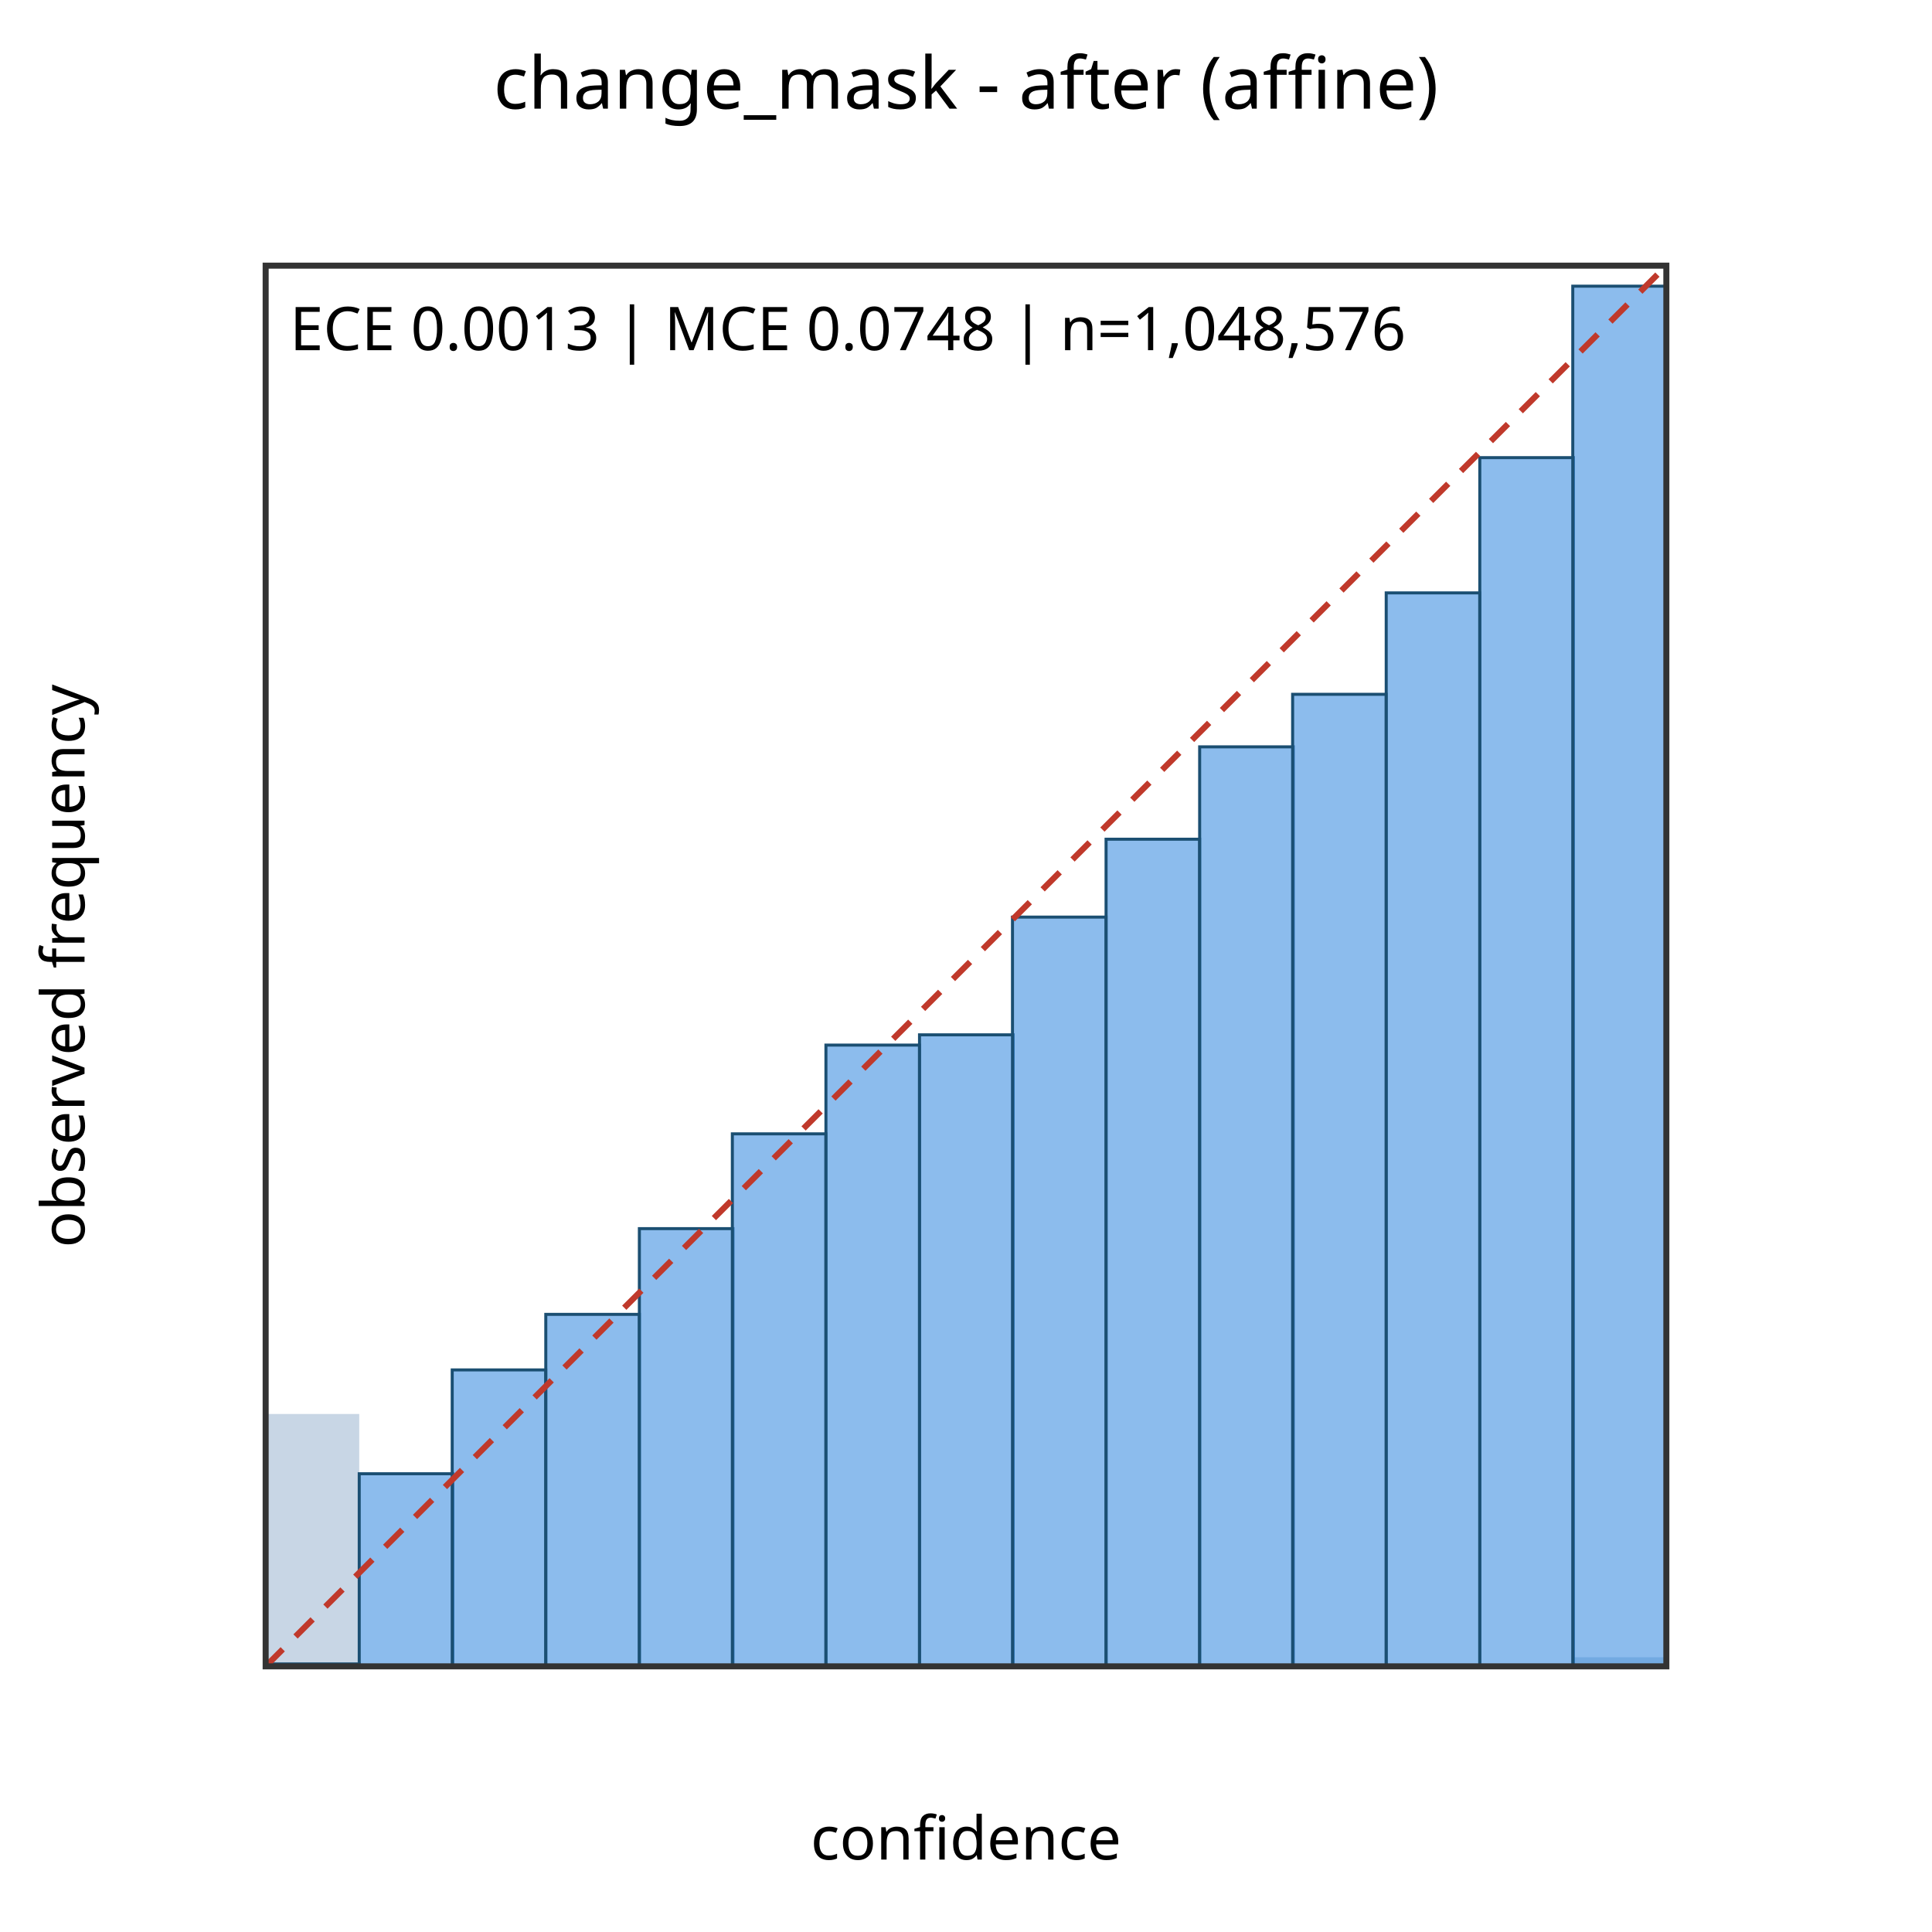
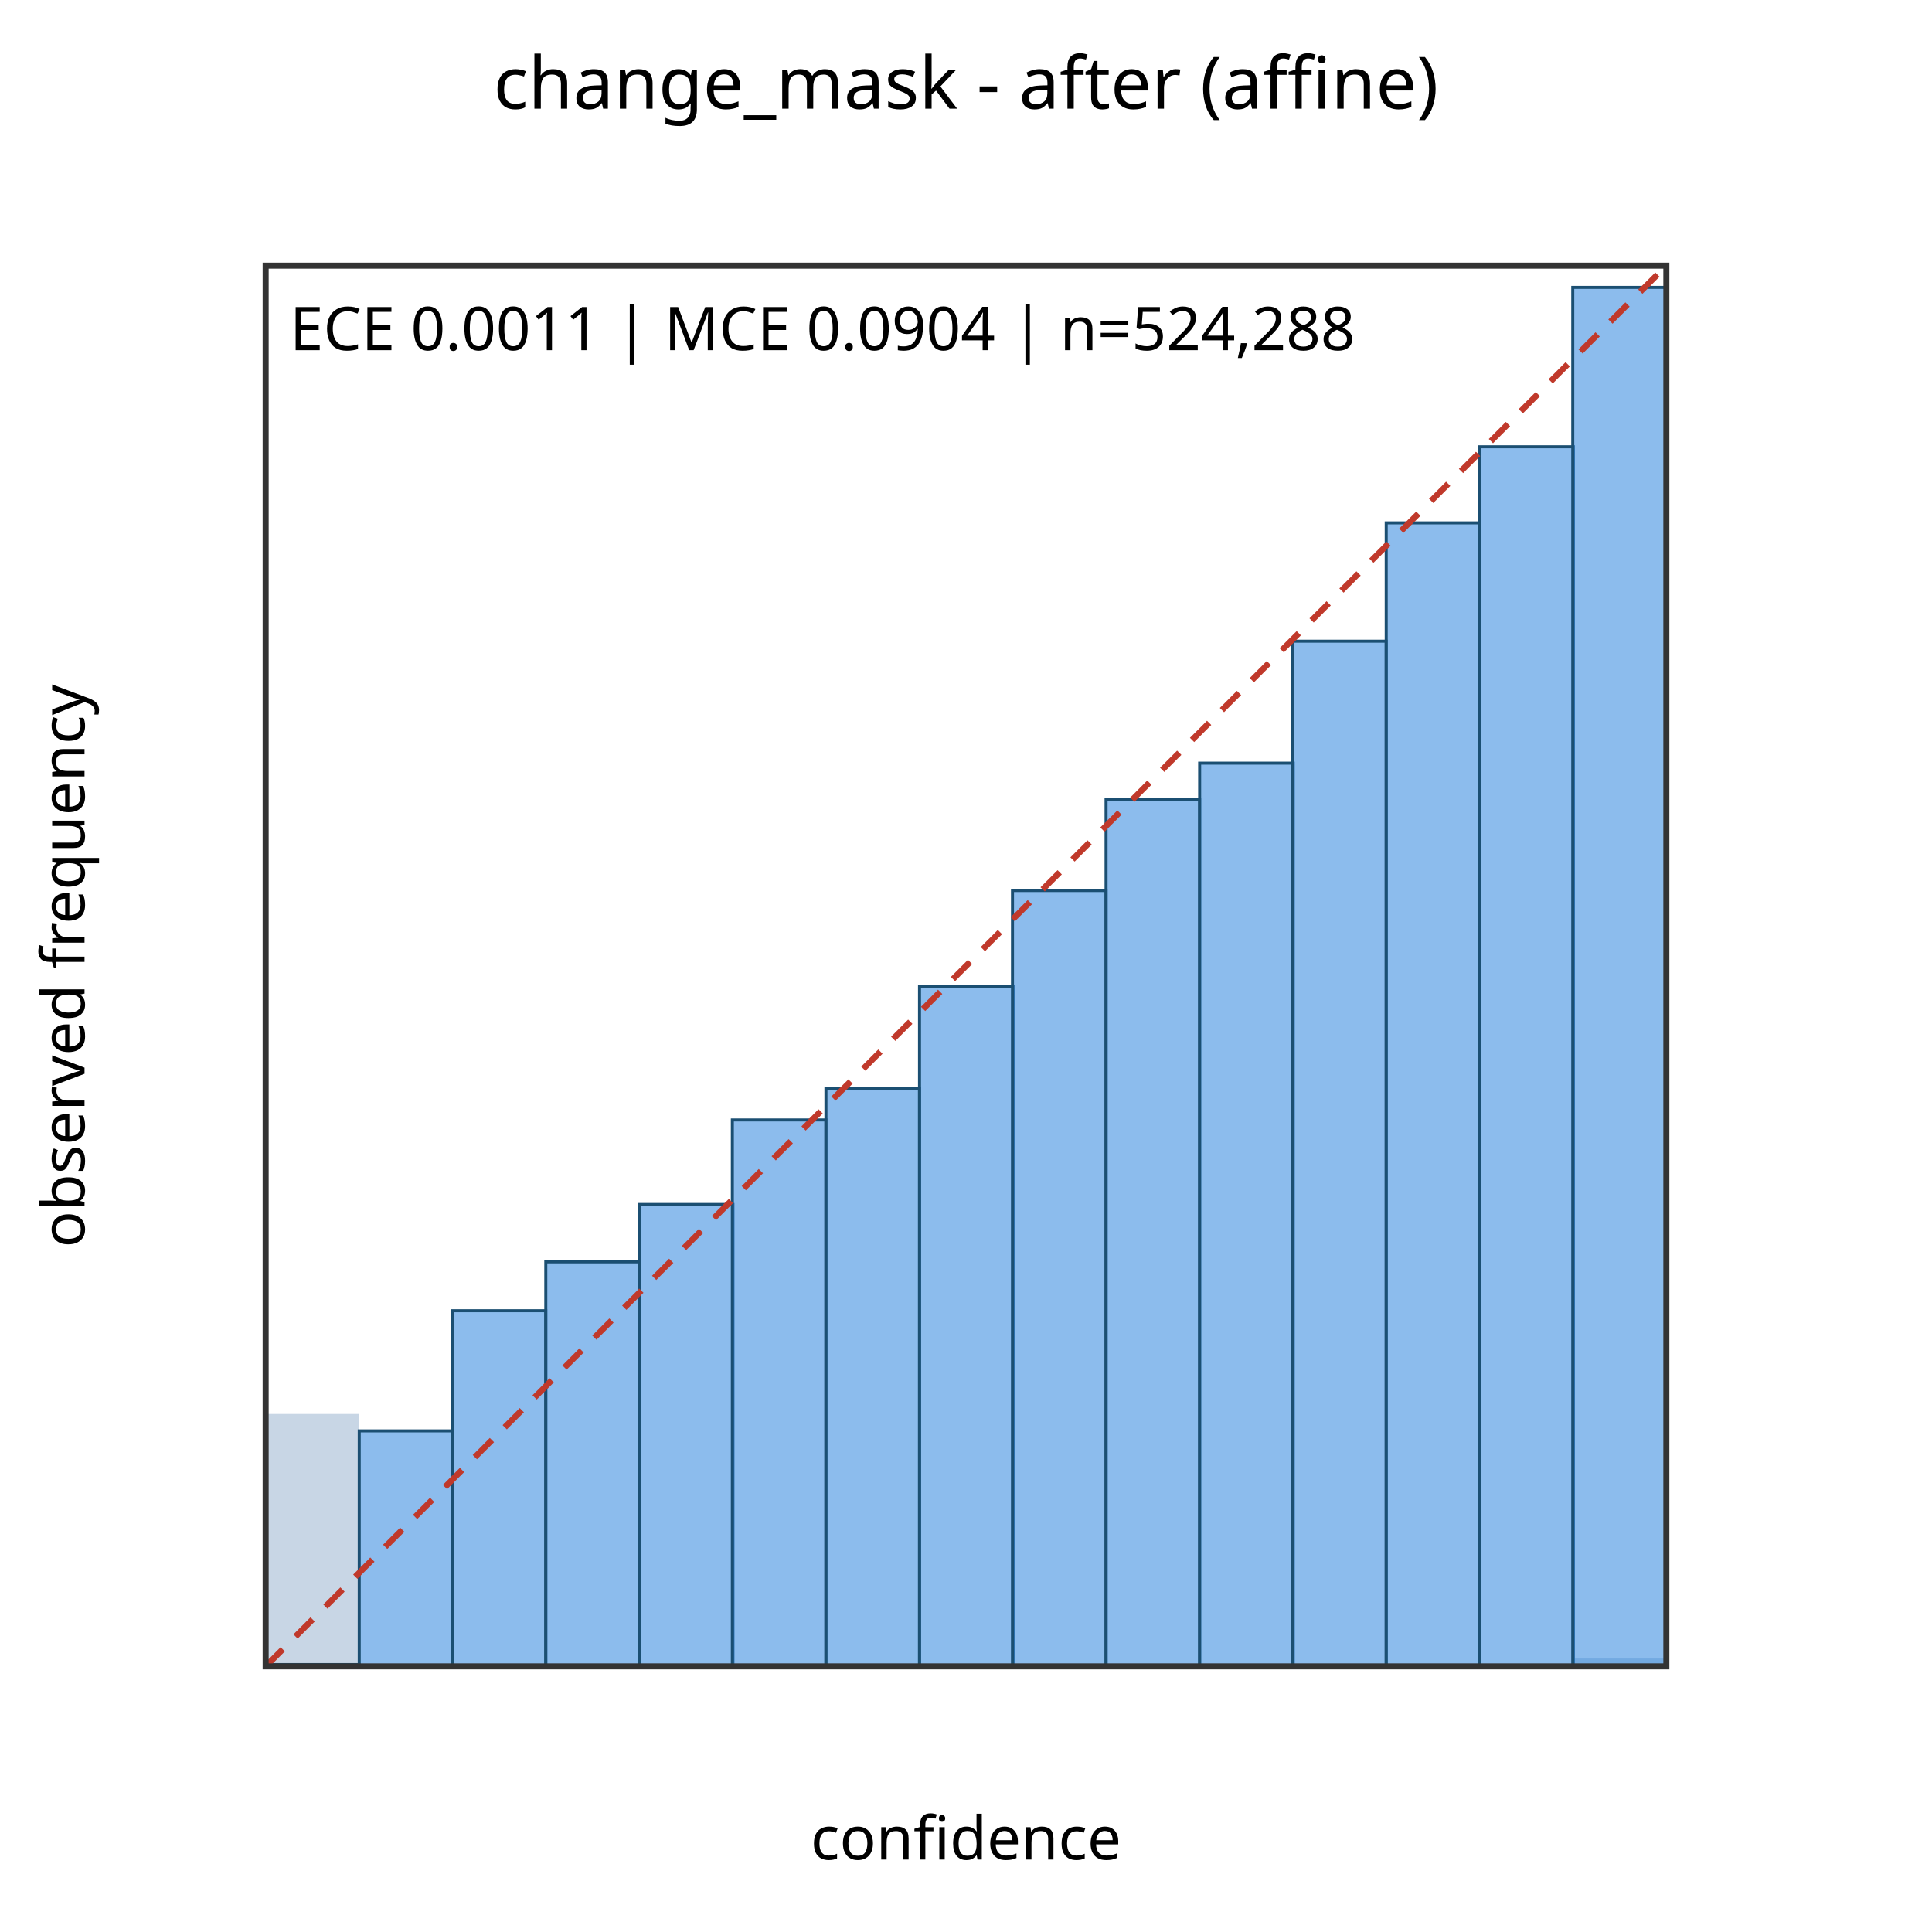
<svg xmlns="http://www.w3.org/2000/svg" width="320" height="320" viewBox="0 0 320 320" font-family="sans-serif" font-size="10">
  <rect width="320" height="320" fill="white" />
  <text x="160.0" y="18" text-anchor="middle" font-size="12">change_mask - after (affine)</text>
  <rect x="44.0" y="234.2" width="15.5" height="41.8" fill="#c8d6e5" />
  <rect x="59.5" y="275.8" width="15.5" height="0.2" fill="#c8d6e5" />
  <rect x="74.9" y="275.9" width="15.5" height="0.1" fill="#c8d6e5" />
  <rect x="90.4" y="275.9" width="15.5" height="0.1" fill="#c8d6e5" />
-   <rect x="105.9" y="275.9" width="15.5" height="0.1" fill="#c8d6e5" />
-   <rect x="121.3" y="275.9" width="15.5" height="0.1" fill="#c8d6e5" />
-   <rect x="136.8" y="275.9" width="15.5" height="0.1" fill="#c8d6e5" />
-   <rect x="152.3" y="275.9" width="15.5" height="0.1" fill="#c8d6e5" />
+   <rect x="105.9" y="276.0" width="15.5" height="0.0" fill="#c8d6e5" />
+   <rect x="121.3" y="276.0" width="15.5" height="0.0" fill="#c8d6e5" />
+   <rect x="136.8" y="276.0" width="15.5" height="0.0" fill="#c8d6e5" />
+   <rect x="152.3" y="276.0" width="15.5" height="0.0" fill="#c8d6e5" />
  <rect x="167.7" y="276.0" width="15.5" height="0.0" fill="#c8d6e5" />
-   <rect x="183.2" y="275.9" width="15.5" height="0.1" fill="#c8d6e5" />
-   <rect x="198.7" y="275.9" width="15.5" height="0.1" fill="#c8d6e5" />
+   <rect x="183.2" y="276.0" width="15.5" height="0.0" fill="#c8d6e5" />
+   <rect x="198.7" y="276.0" width="15.5" height="0.0" fill="#c8d6e5" />
  <rect x="214.1" y="275.9" width="15.5" height="0.1" fill="#c8d6e5" />
  <rect x="229.6" y="275.9" width="15.5" height="0.1" fill="#c8d6e5" />
  <rect x="245.1" y="275.8" width="15.5" height="0.2" fill="#c8d6e5" />
-   <rect x="260.5" y="274.5" width="15.5" height="1.5" fill="#c8d6e5" />
-   <rect x="44.0" y="275.6" width="15.5" height="0.4" fill="#2e86de" fill-opacity="0.55" stroke="#1b4f72" stroke-width="0.5" />
-   <rect x="59.5" y="244.1" width="15.5" height="31.9" fill="#2e86de" fill-opacity="0.55" stroke="#1b4f72" stroke-width="0.5" />
-   <rect x="74.9" y="226.9" width="15.5" height="49.1" fill="#2e86de" fill-opacity="0.55" stroke="#1b4f72" stroke-width="0.5" />
-   <rect x="90.4" y="217.7" width="15.5" height="58.3" fill="#2e86de" fill-opacity="0.55" stroke="#1b4f72" stroke-width="0.5" />
-   <rect x="105.9" y="203.5" width="15.5" height="72.5" fill="#2e86de" fill-opacity="0.55" stroke="#1b4f72" stroke-width="0.5" />
-   <rect x="121.3" y="187.8" width="15.5" height="88.2" fill="#2e86de" fill-opacity="0.55" stroke="#1b4f72" stroke-width="0.5" />
-   <rect x="136.8" y="173.1" width="15.5" height="102.9" fill="#2e86de" fill-opacity="0.55" stroke="#1b4f72" stroke-width="0.5" />
-   <rect x="152.3" y="171.4" width="15.5" height="104.6" fill="#2e86de" fill-opacity="0.55" stroke="#1b4f72" stroke-width="0.5" />
-   <rect x="167.7" y="151.9" width="15.5" height="124.1" fill="#2e86de" fill-opacity="0.55" stroke="#1b4f72" stroke-width="0.5" />
-   <rect x="183.2" y="139.0" width="15.5" height="137.0" fill="#2e86de" fill-opacity="0.55" stroke="#1b4f72" stroke-width="0.5" />
-   <rect x="198.7" y="123.7" width="15.5" height="152.3" fill="#2e86de" fill-opacity="0.55" stroke="#1b4f72" stroke-width="0.5" />
-   <rect x="214.1" y="115.0" width="15.5" height="161.0" fill="#2e86de" fill-opacity="0.55" stroke="#1b4f72" stroke-width="0.5" />
-   <rect x="229.6" y="98.2" width="15.5" height="177.8" fill="#2e86de" fill-opacity="0.55" stroke="#1b4f72" stroke-width="0.5" />
-   <rect x="245.1" y="75.8" width="15.5" height="200.2" fill="#2e86de" fill-opacity="0.55" stroke="#1b4f72" stroke-width="0.5" />
-   <rect x="260.5" y="47.4" width="15.5" height="228.6" fill="#2e86de" fill-opacity="0.55" stroke="#1b4f72" stroke-width="0.5" />
+   <rect x="260.5" y="274.7" width="15.5" height="1.3" fill="#c8d6e5" />
+   <rect x="44.0" y="275.7" width="15.5" height="0.3" fill="#2e86de" fill-opacity="0.55" stroke="#1b4f72" stroke-width="0.5" />
+   <rect x="59.5" y="237.0" width="15.5" height="39.0" fill="#2e86de" fill-opacity="0.55" stroke="#1b4f72" stroke-width="0.5" />
+   <rect x="74.9" y="217.1" width="15.5" height="58.9" fill="#2e86de" fill-opacity="0.55" stroke="#1b4f72" stroke-width="0.5" />
+   <rect x="90.4" y="209.0" width="15.5" height="67.0" fill="#2e86de" fill-opacity="0.55" stroke="#1b4f72" stroke-width="0.5" />
+   <rect x="105.9" y="199.5" width="15.5" height="76.5" fill="#2e86de" fill-opacity="0.55" stroke="#1b4f72" stroke-width="0.5" />
+   <rect x="121.3" y="185.5" width="15.5" height="90.5" fill="#2e86de" fill-opacity="0.55" stroke="#1b4f72" stroke-width="0.5" />
+   <rect x="136.8" y="180.3" width="15.5" height="95.7" fill="#2e86de" fill-opacity="0.55" stroke="#1b4f72" stroke-width="0.5" />
+   <rect x="152.3" y="163.4" width="15.5" height="112.6" fill="#2e86de" fill-opacity="0.55" stroke="#1b4f72" stroke-width="0.5" />
+   <rect x="167.7" y="147.5" width="15.5" height="128.5" fill="#2e86de" fill-opacity="0.55" stroke="#1b4f72" stroke-width="0.5" />
+   <rect x="183.2" y="132.4" width="15.5" height="143.6" fill="#2e86de" fill-opacity="0.55" stroke="#1b4f72" stroke-width="0.5" />
+   <rect x="198.7" y="126.4" width="15.5" height="149.6" fill="#2e86de" fill-opacity="0.55" stroke="#1b4f72" stroke-width="0.5" />
+   <rect x="214.1" y="106.2" width="15.5" height="169.8" fill="#2e86de" fill-opacity="0.55" stroke="#1b4f72" stroke-width="0.5" />
+   <rect x="229.6" y="86.6" width="15.5" height="189.4" fill="#2e86de" fill-opacity="0.55" stroke="#1b4f72" stroke-width="0.5" />
+   <rect x="245.1" y="74.0" width="15.5" height="202.0" fill="#2e86de" fill-opacity="0.55" stroke="#1b4f72" stroke-width="0.5" />
+   <rect x="260.5" y="47.6" width="15.5" height="228.4" fill="#2e86de" fill-opacity="0.55" stroke="#1b4f72" stroke-width="0.5" />
  <line x1="44" y1="276" x2="276" y2="44" stroke="#c0392b" stroke-width="1" stroke-dasharray="4 3" />
  <rect x="44" y="44" width="232" height="232" fill="none" stroke="#333" stroke-width="1" />
  <text x="160.0" y="308" text-anchor="middle">confidence</text>
  <text x="14" y="160.0" text-anchor="middle" transform="rotate(-90 14 160.0)">observed frequency</text>
-   <text x="48" y="58">ECE 0.0013 | MCE 0.0748 | n=1,048,576</text>
+   <text x="48" y="58">ECE 0.0011 | MCE 0.0904 | n=524,288</text>
</svg>
